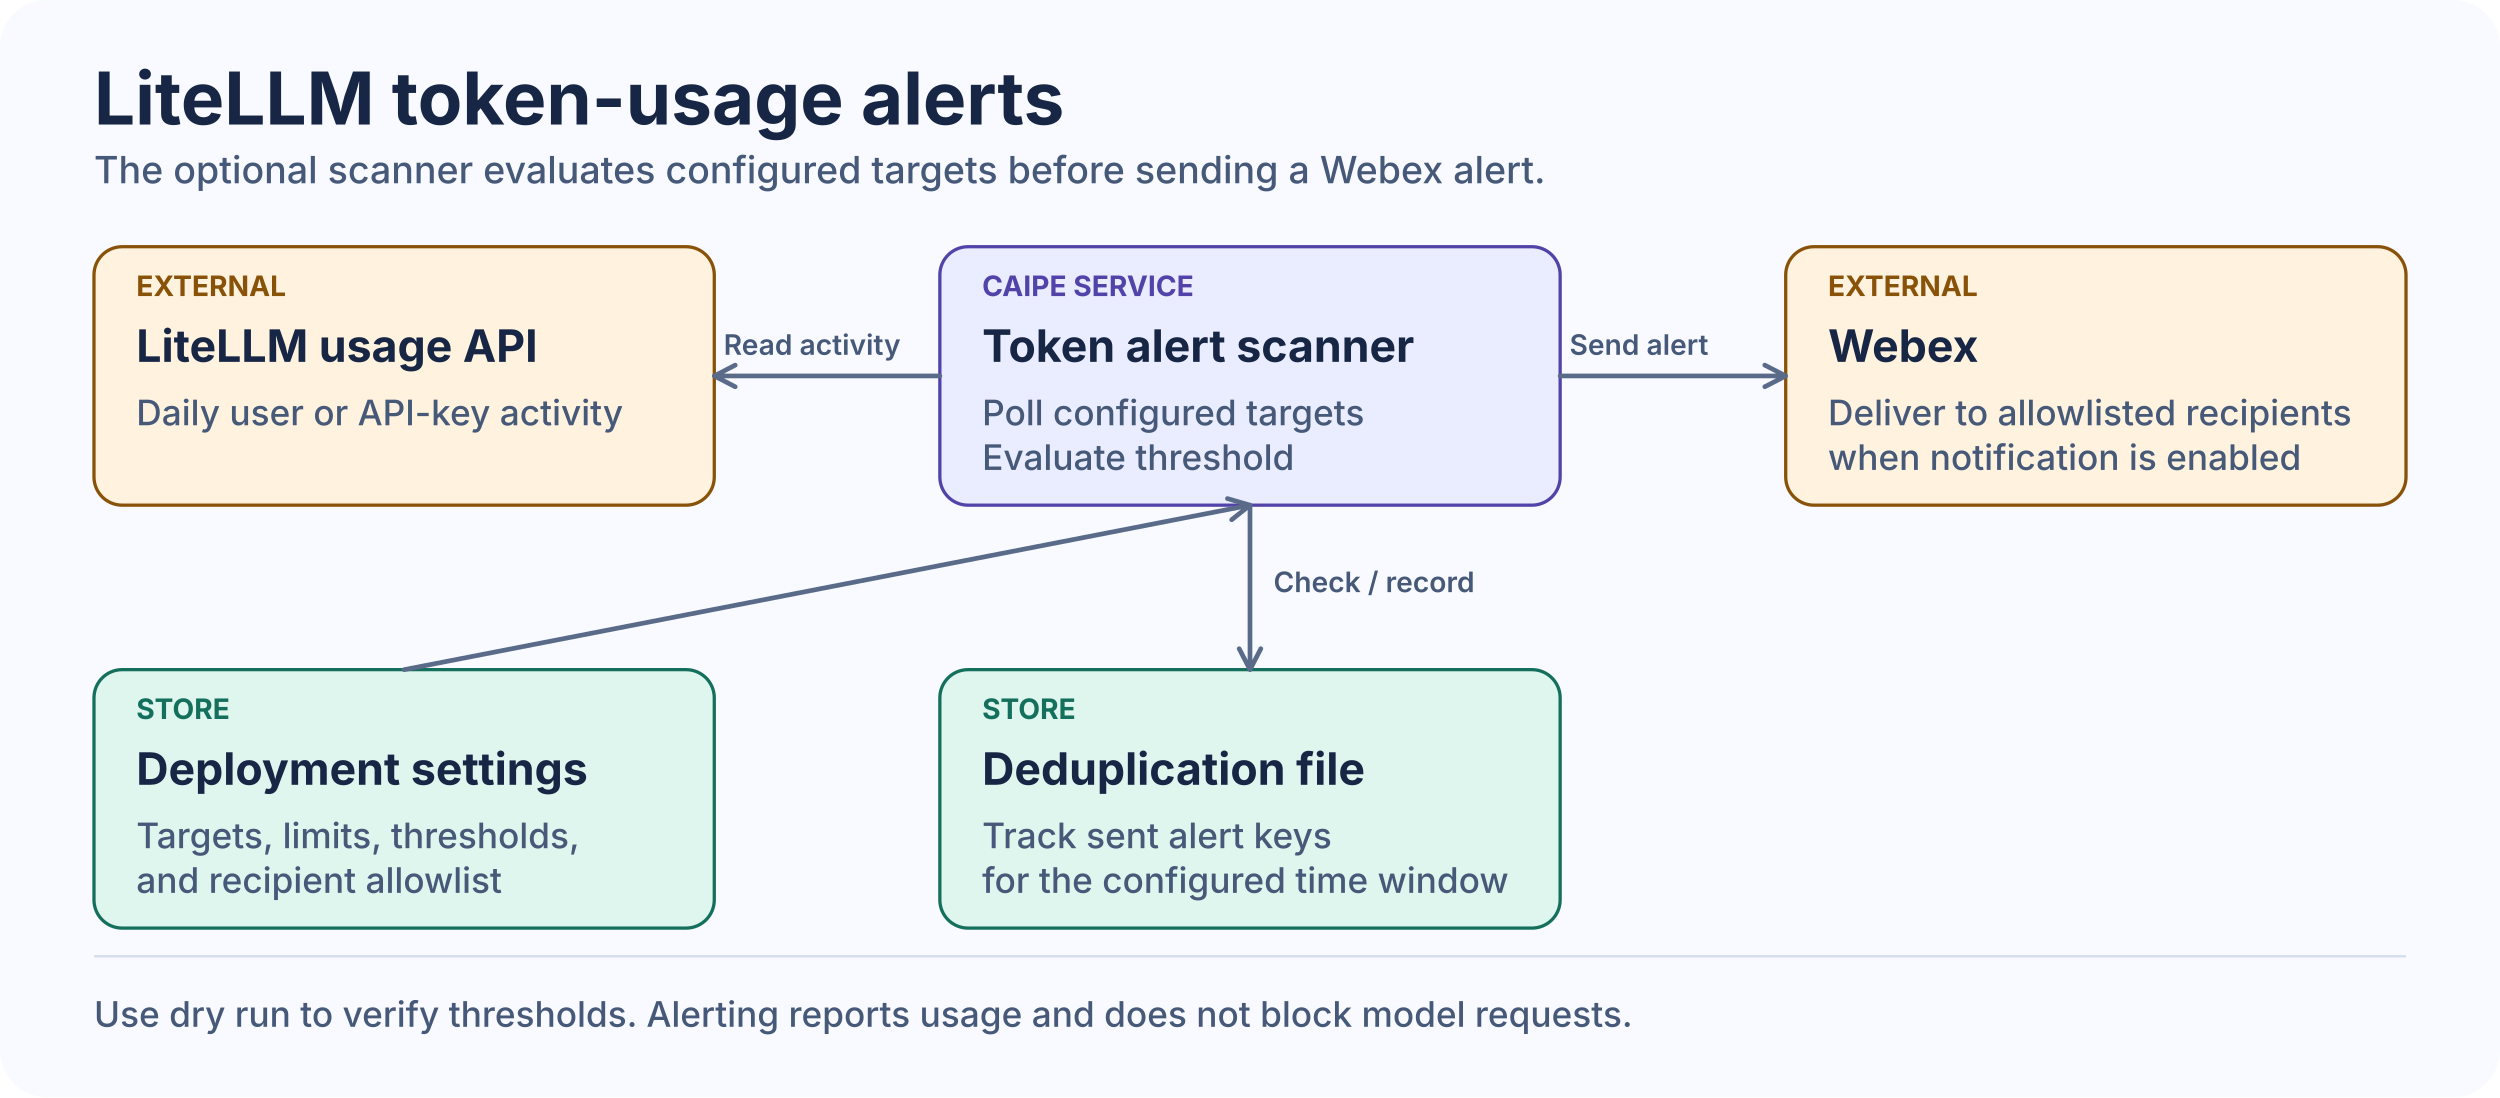
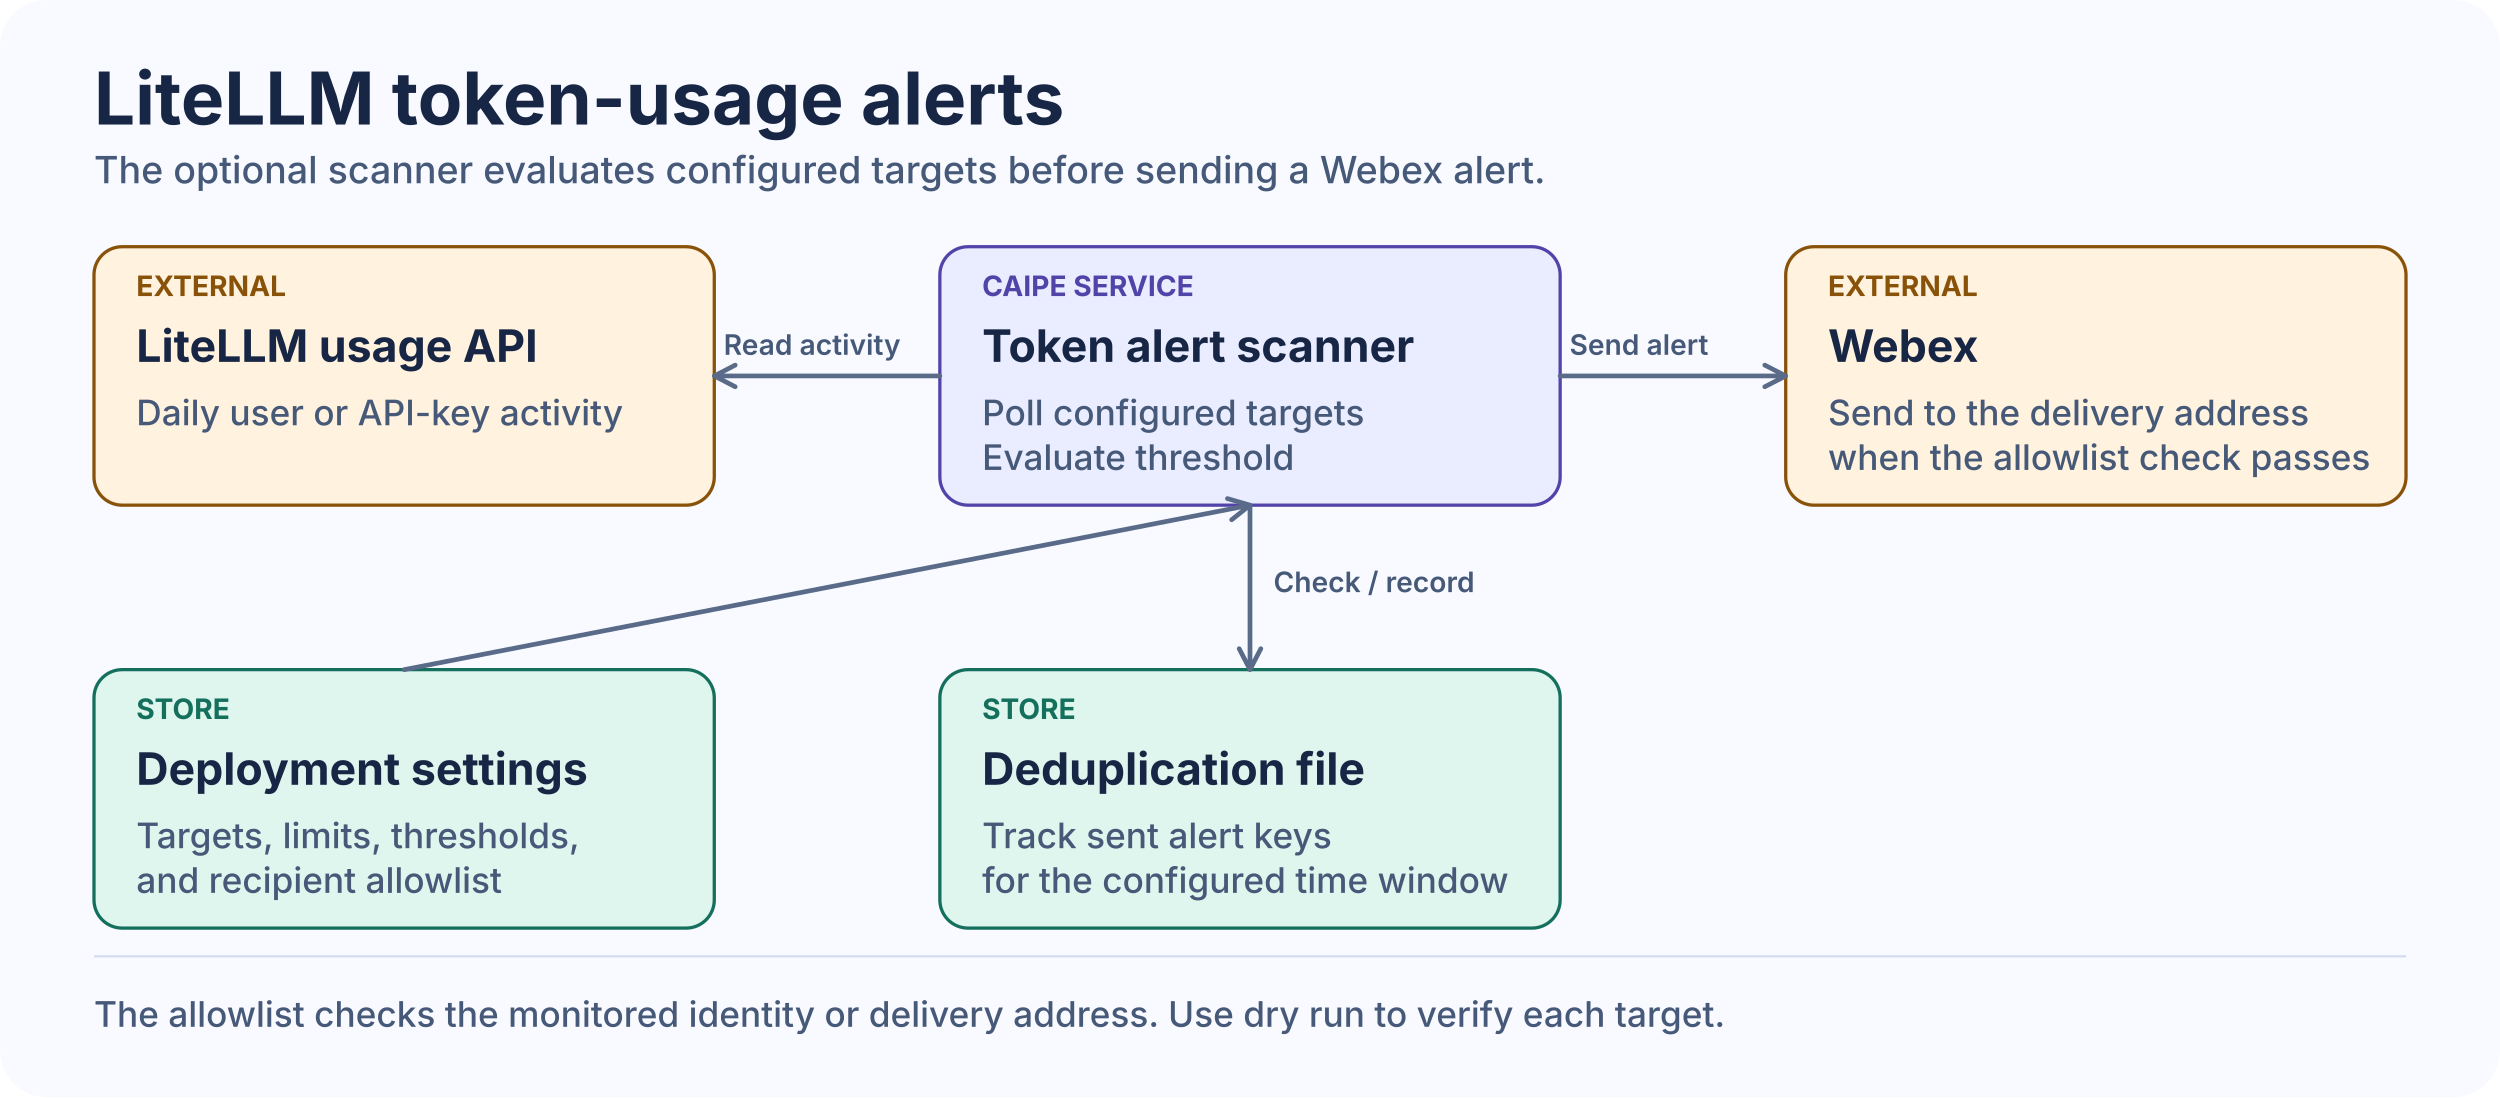
<svg xmlns="http://www.w3.org/2000/svg" viewBox="0 0 1064 467" role="img" aria-labelledby="title desc">
  <rect width="1064" height="467" rx="20" fill="#f8faff" />
  <g font-family="Inter, Helvetica, Arial, sans-serif">
    <text x="40" y="53" fill="#172644" font-size="31" font-weight="750">LiteLLM token-usage alerts</text>
    <text x="40" y="78" fill="#465978" font-size="16" font-weight="500">The optional scanner evaluates configured targets before sending a Webex alert.</text>
    <rect x="40" y="105" width="264" height="110" rx="12" fill="#fff3df" stroke="#895209" stroke-width="1.4" />
    <text x="58" y="126" fill="#895209" font-size="12" font-weight="750">EXTERNAL</text>
    <text x="58" y="154" fill="#172644" font-size="19" font-weight="720">LiteLLM usage API</text>
    <text x="58" y="181" fill="#465978" font-size="15" font-weight="500">Daily user or API-key activity</text>
    <rect x="400" y="105" width="264" height="110" rx="12" fill="#e9edff" stroke="#5243a9" stroke-width="1.4" />
    <text x="418" y="126" fill="#5243a9" font-size="12" font-weight="750">CAIPE SERVICE</text>
    <text x="418" y="154" fill="#172644" font-size="19" font-weight="720">Token alert scanner</text>
    <text x="418" y="181" fill="#465978" font-size="15" font-weight="500">Poll configured targets</text>
    <text x="418" y="200" fill="#465978" font-size="15" font-weight="500">Evaluate threshold</text>
    <rect x="760" y="105" width="264" height="110" rx="12" fill="#fff3df" stroke="#895209" stroke-width="1.4" />
    <text x="778" y="126" fill="#895209" font-size="12" font-weight="750">EXTERNAL</text>
    <text x="778" y="154" fill="#172644" font-size="19" font-weight="720">Webex</text>
-     <text x="778" y="181" fill="#465978" font-size="15" font-weight="500">Deliver to allowlisted recipients</text>
-     <text x="778" y="200" fill="#465978" font-size="15" font-weight="500">when notification is enabled</text>
+     <text x="778" y="181" fill="#465978" font-size="15" font-weight="500">Send to the delivery address</text>
+     <text x="778" y="200" fill="#465978" font-size="15" font-weight="500">when the allowlist check passes</text>
    <rect x="40" y="285" width="264" height="110" rx="12" fill="#def6ee" stroke="#14705c" stroke-width="1.4" />
    <text x="58" y="306" fill="#14705c" font-size="12" font-weight="750">STORE</text>
    <text x="58" y="334" fill="#172644" font-size="19" font-weight="720">Deployment settings</text>
    <text x="58" y="361" fill="#465978" font-size="15" font-weight="500">Targets, limits, thresholds,</text>
    <text x="58" y="380" fill="#465978" font-size="15" font-weight="500">and recipient allowlist</text>
    <rect x="400" y="285" width="264" height="110" rx="12" fill="#def6ee" stroke="#14705c" stroke-width="1.4" />
    <text x="418" y="306" fill="#14705c" font-size="12" font-weight="750">STORE</text>
    <text x="418" y="334" fill="#172644" font-size="19" font-weight="720">Deduplication file</text>
    <text x="418" y="361" fill="#465978" font-size="15" font-weight="500">Track sent alert keys</text>
    <text x="418" y="380" fill="#465978" font-size="15" font-weight="500">for the configured time window</text>
    <path d="M400,160 L304,160 M312.9,155.4 L304,160 L312.9,164.6" fill="none" stroke="#596b88" stroke-width="2" stroke-linecap="round" stroke-linejoin="round" />
    <text x="308" y="151" fill="#465978" font-size="12" font-weight="600">Read activity</text>
    <path d="M664,160 L760,160 M751.1,164.6 L760,160 L751.1,155.4" fill="none" stroke="#596b88" stroke-width="2" stroke-linecap="round" stroke-linejoin="round" />
    <text x="668" y="151" fill="#465978" font-size="12" font-weight="600">Send alert</text>
    <path d="M172,285 L532,215 M524.2,221.2 L532,215 L522.4,212.2" fill="none" stroke="#596b88" stroke-width="2" stroke-linecap="round" stroke-linejoin="round" />
    <path d="M532,215 L532,285 M527.4,276.1 L532,285 L536.6,276.1" fill="none" stroke="#596b88" stroke-width="2" stroke-linecap="round" stroke-linejoin="round" />
    <text x="542" y="252" fill="#465978" font-size="12" font-weight="600">Check / record</text>
    <line x1="40" x2="1024" y1="407" y2="407" stroke="#d5deef" />
-     <text x="40" y="437" fill="#465978" font-size="15" font-weight="500">Use dry run to verify thresholds. Alerting reports usage and does not block model requests.</text>
+     <text x="40" y="437" fill="#465978" font-size="15" font-weight="500">The allowlist checks the monitored identity or delivery address. Use dry run to verify each target.</text>
  </g>
</svg>
